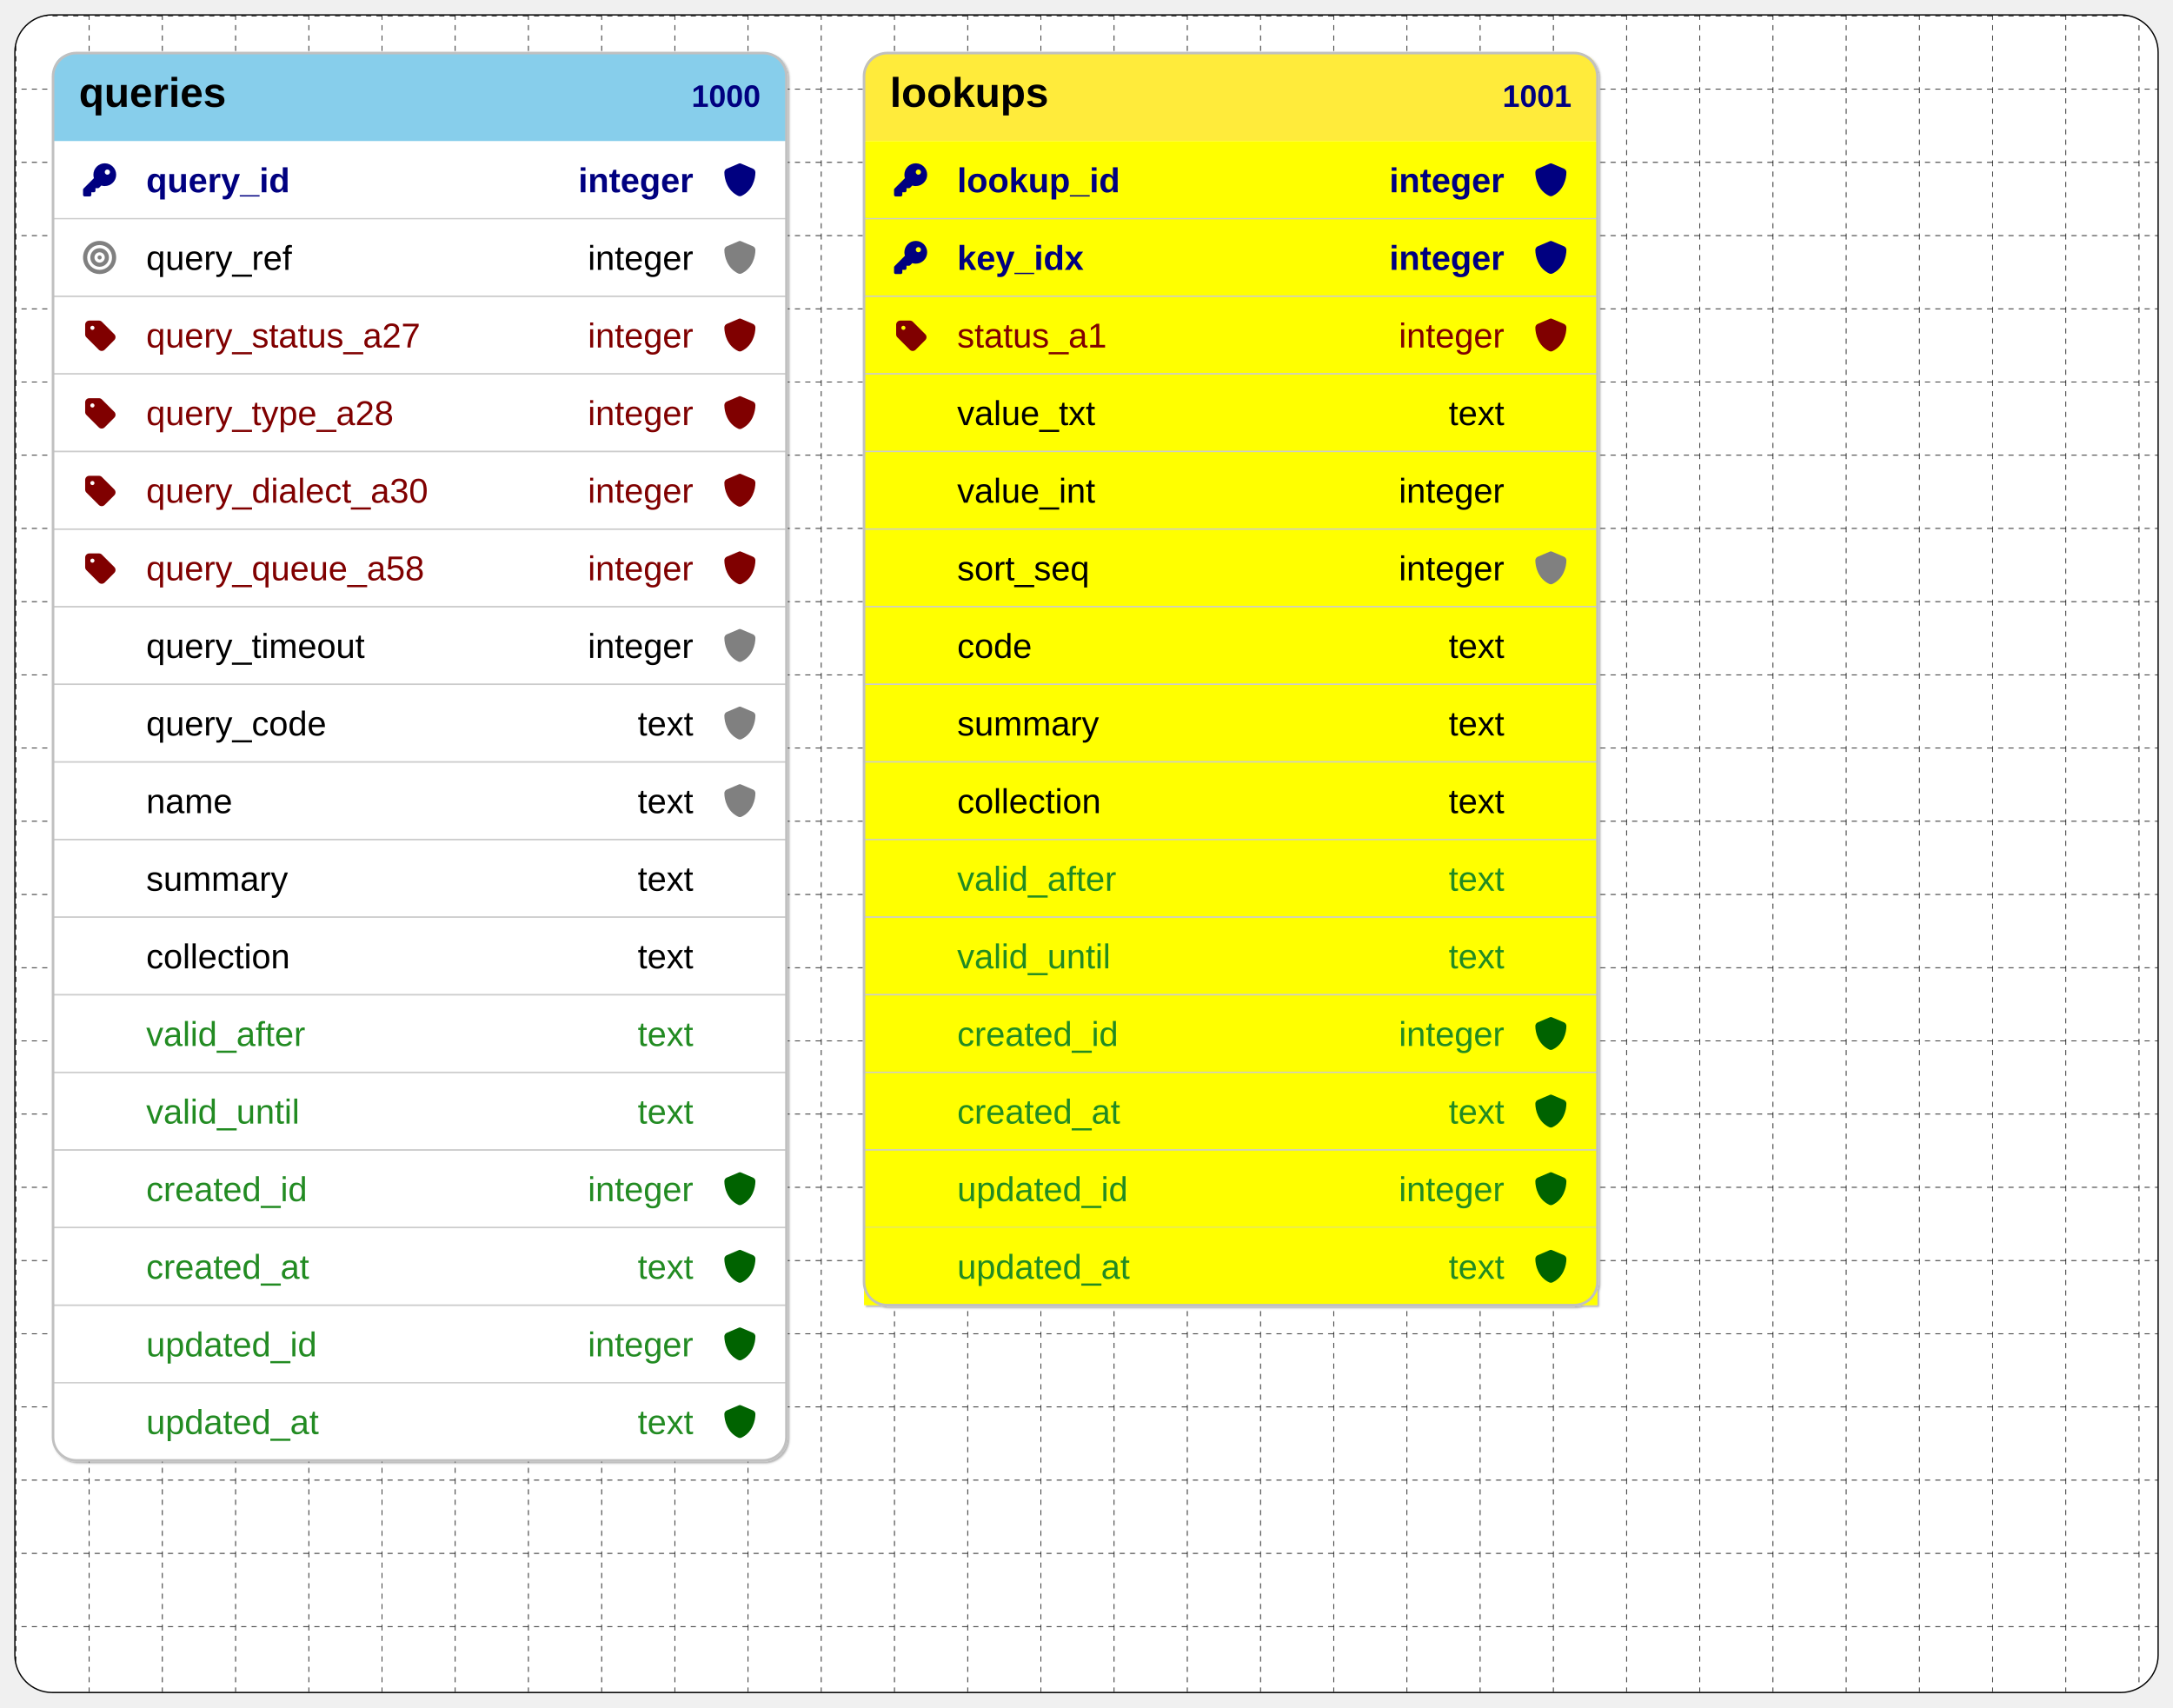
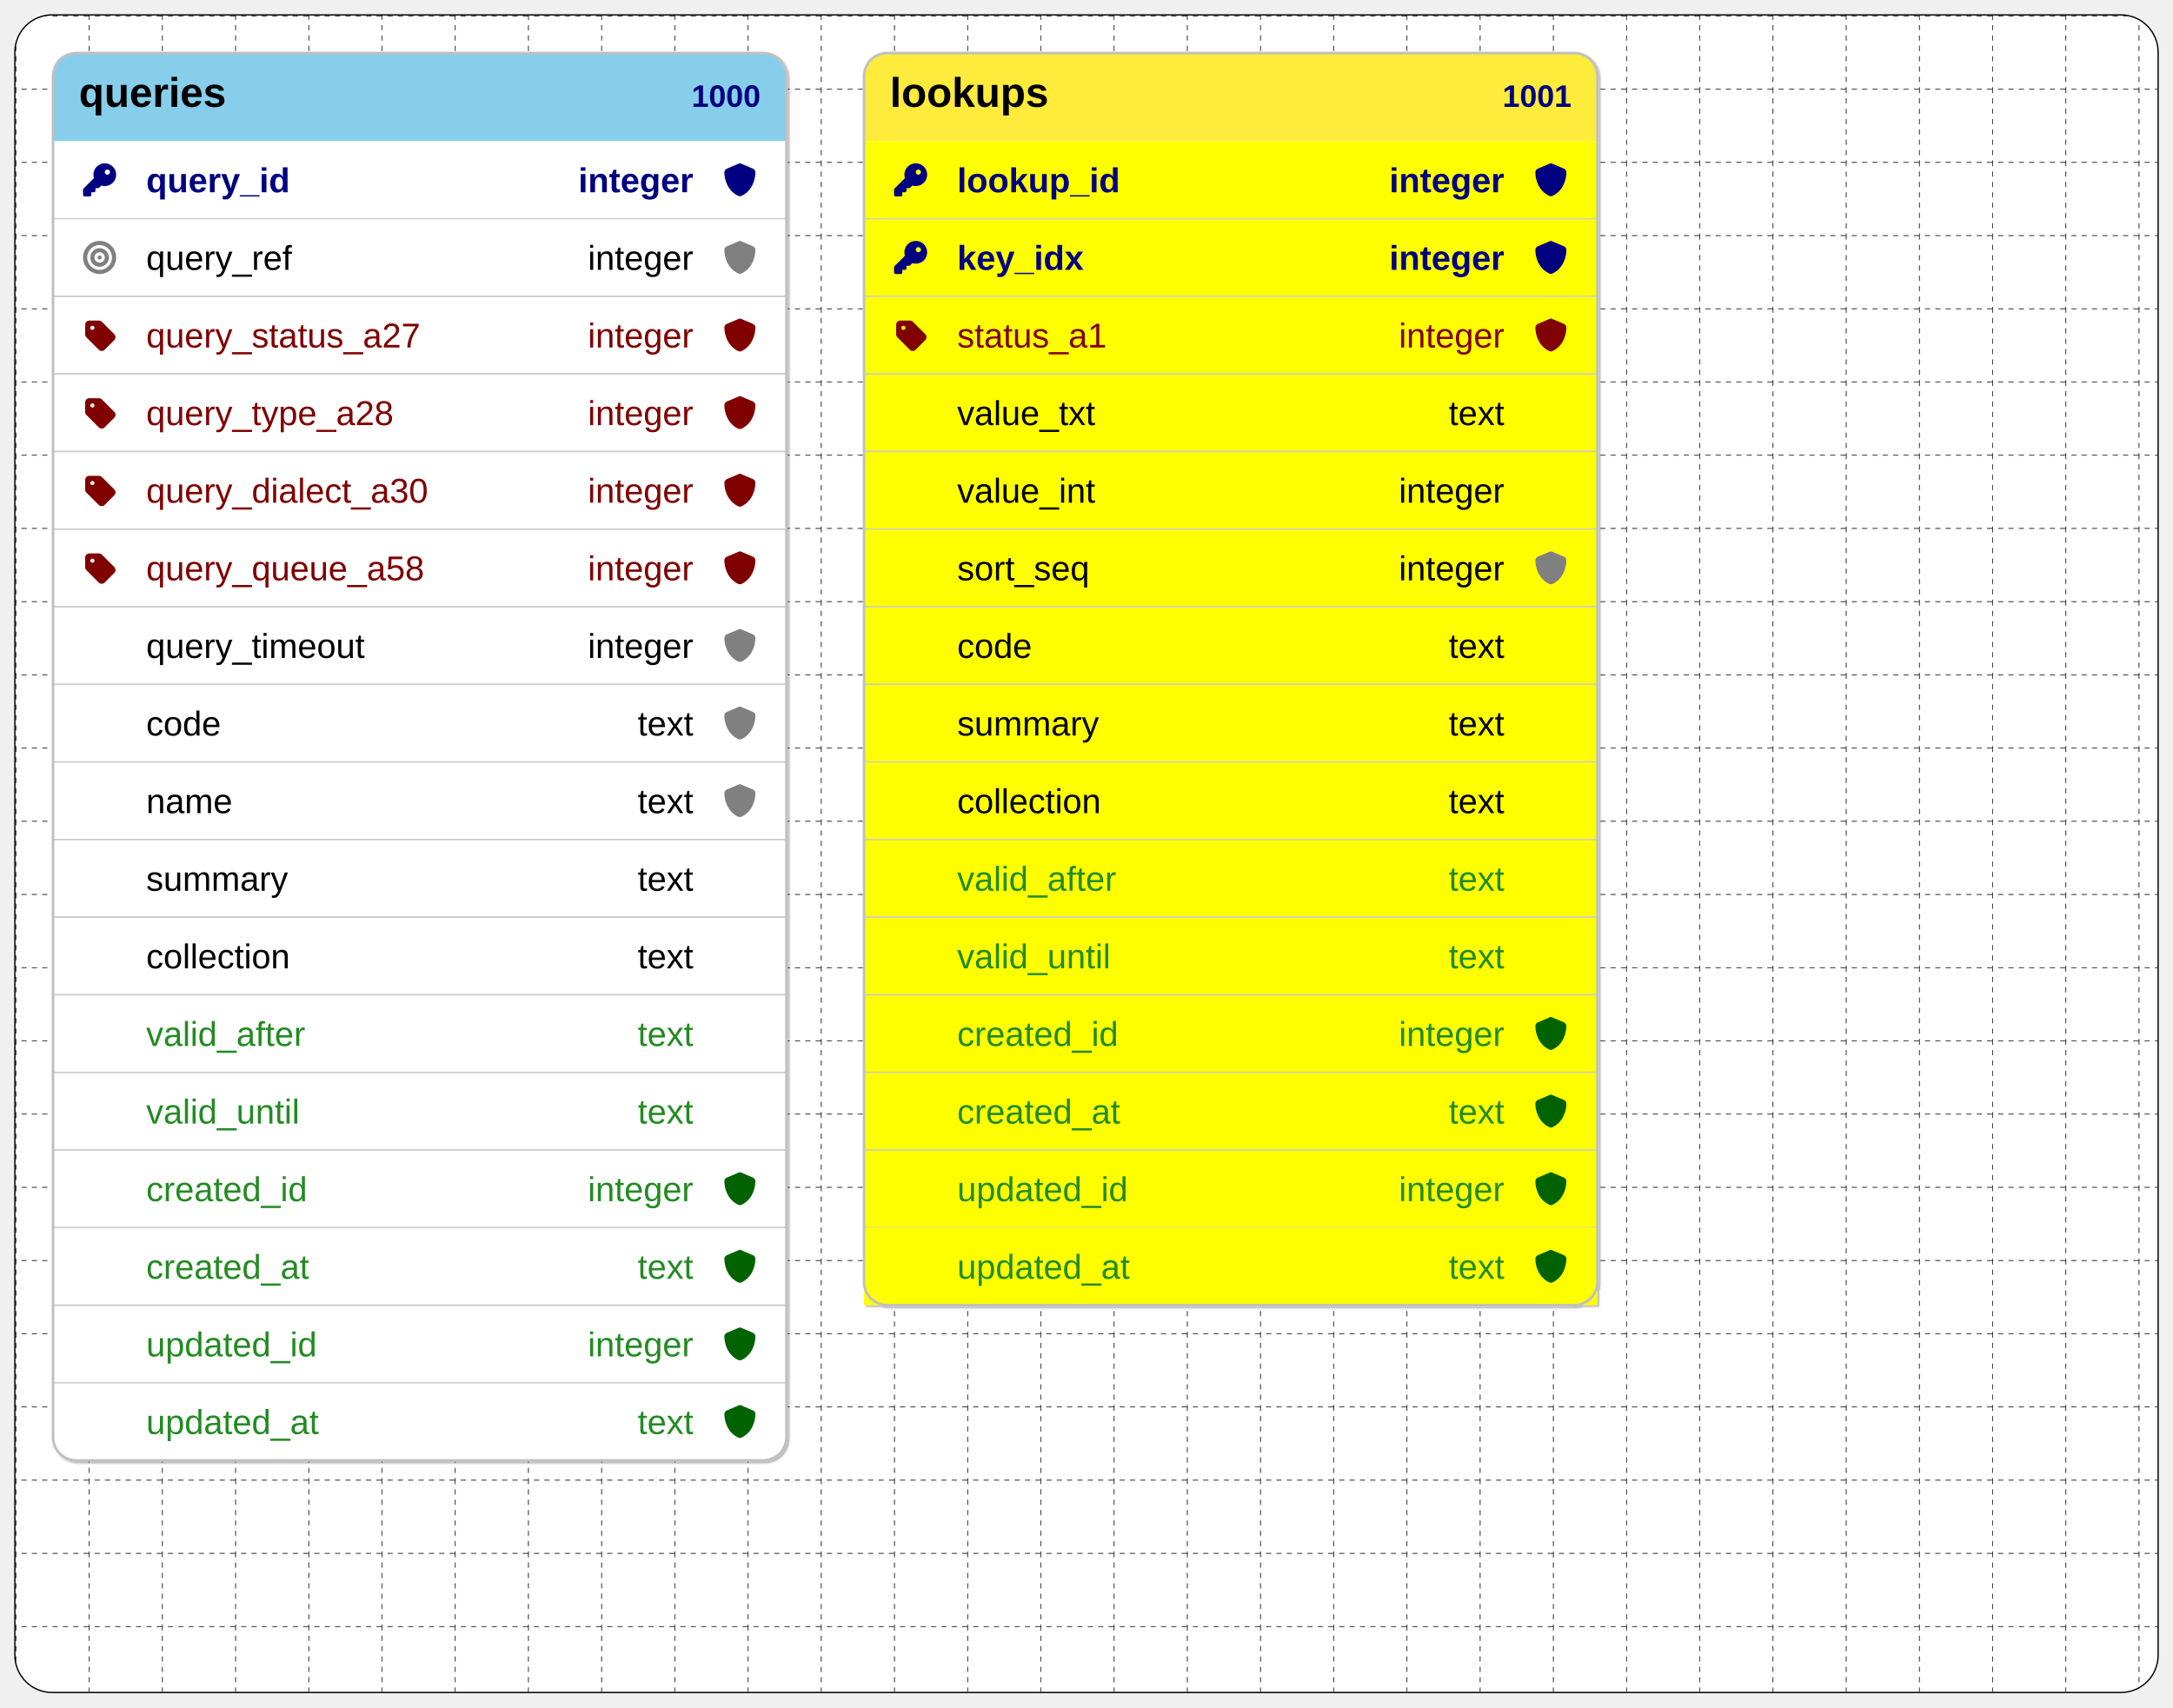
<svg xmlns="http://www.w3.org/2000/svg" width="2520" height="1980" viewBox="0 0 2520 1980">
  <defs>
    <clipPath id="border-clip">
      <rect x="18" y="18" width="2484" height="1944" rx="42.51" ry="42.51" />
    </clipPath>
  </defs>
  <rect x="18" y="18" width="2484" height="1944" fill="none" stroke="black" stroke-width="3" rx="42.51" ry="42.51" />
  <rect x="18" y="18" width="2484" height="1944" fill="white" clip-path="url(#border-clip)" />
  <defs>
    <pattern id="grid" width="84.9" height="84.9" patternUnits="userSpaceOnUse" x="18" y="18">
      <path d="M 84.9 0 L 0 0 0 84.9" fill="none" stroke="black" stroke-width="1.5" stroke-dasharray="6,6" />
    </pattern>
  </defs>
  <rect x="18" y="18" width="2484" height="1944" fill="url(#grid)" clip-path="url(#border-clip)" />
  <g id="erd-content" transform="translate(0, 0)">
    <defs>
      <clipPath id="layout-region-clip">
        <rect x="42.51" y="42.51" width="2434.98" height="1894.98" rx="42.51" ry="42.51" />
      </clipPath>
    </defs>
    <defs>
      <symbol id="not-null-icon-black" viewBox="0 0 640 640">
        <path d="M320 64C324.6 64 329.2 65 333.4 66.9L521.8 146.8C543.8 156.1 560.2 177.8 560.1 204C559.6 303.2 518.8 484.7 346.5 567.2C329.8 575.2 310.4 575.2 293.7 567.2C121.3 484.7 80.6 303.2 80.1 204C80 177.8 96.4 156.1 118.4 146.8L306.7 66.9C310.9 65 315.4 64 320 64z" fill="gray" />
      </symbol>
      <symbol id="not-null-icon-darkgreen" viewBox="0 0 640 640">
        <path d="M320 64C324.6 64 329.2 65 333.4 66.9L521.8 146.8C543.8 156.1 560.2 177.8 560.1 204C559.6 303.2 518.8 484.7 346.5 567.2C329.8 575.2 310.4 575.2 293.7 567.2C121.3 484.7 80.6 303.2 80.1 204C80 177.8 96.4 156.1 118.4 146.8L306.7 66.9C310.9 65 315.4 64 320 64z" fill="darkgreen" />
      </symbol>
      <symbol id="not-null-icon-navy" viewBox="0 0 640 640">
        <path d="M320 64C324.6 64 329.2 65 333.4 66.9L521.8 146.8C543.8 156.1 560.2 177.8 560.1 204C559.6 303.2 518.8 484.7 346.5 567.2C329.8 575.2 310.4 575.2 293.7 567.2C121.3 484.7 80.6 303.2 80.1 204C80 177.8 96.4 156.1 118.4 146.8L306.7 66.9C310.9 65 315.4 64 320 64z" fill="navy" />
      </symbol>
      <symbol id="not-null-icon-maroon" viewBox="0 0 640 640">
        <path d="M320 64C324.6 64 329.2 65 333.4 66.9L521.8 146.8C543.8 156.1 560.2 177.8 560.1 204C559.6 303.2 518.8 484.7 346.5 567.2C329.8 575.2 310.4 575.2 293.7 567.2C121.3 484.7 80.6 303.2 80.1 204C80 177.8 96.4 156.1 118.4 146.8L306.7 66.9C310.9 65 315.4 64 320 64z" fill="maroon" />
      </symbol>
      <symbol id="key-icon-navy" viewBox="0 0 640 640">
        <path d="M400 416C497.2 416 576 337.2 576 240C576 142.8 497.2 64 400 64C302.8 64 224 142.8 224 240C224 258.7 226.9 276.8 232.3 293.7L71 455C66.5 459.5 64 465.6 64 472L64 552C64 565.3 74.7 576 88 576L168 576C181.3 576 192 565.3 192 552L192 512L232 512C245.3 512 256 501.3 256 488L256 448L296 448C302.4 448 308.5 445.5 313 441L346.3 407.7C363.2 413.1 381.3 416 400 416zM440 160C462.1 160 480 177.9 480 200C480 222.1 462.1 240 440 240C417.9 240 400 222.1 400 200C400 177.9 417.9 160 440 160z" fill="navy" />
      </symbol>
      <symbol id="key-icon-darkgreen" viewBox="0 0 640 640">
        <path d="M400 416C497.2 416 576 337.2 576 240C576 142.8 497.2 64 400 64C302.8 64 224 142.8 224 240C224 258.7 226.9 276.8 232.3 293.7L71 455C66.5 459.5 64 465.6 64 472L64 552C64 565.3 74.7 576 88 576L168 576C181.3 576 192 565.3 192 552L192 512L232 512C245.3 512 256 501.3 256 488L256 448L296 448C302.4 448 308.5 445.5 313 441L346.3 407.7C363.2 413.1 381.3 416 400 416zM440 160C462.1 160 480 177.9 480 200C480 222.1 462.1 240 440 240C417.9 240 400 222.1 400 200C400 177.9 417.9 160 440 160z" fill="darkgreen" />
      </symbol>
      <symbol id="key-icon-gray" viewBox="0 0 640 640">
        <path d="M400 416C497.2 416 576 337.2 576 240C576 142.8 497.2 64 400 64C302.8 64 224 142.8 224 240C224 258.7 226.9 276.8 232.3 293.7L71 455C66.5 459.5 64 465.6 64 472L64 552C64 565.3 74.7 576 88 576L168 576C181.3 576 192 565.3 192 552L192 512L232 512C245.3 512 256 501.3 256 488L256 448L296 448C302.4 448 308.5 445.5 313 441L346.3 407.7C363.2 413.1 381.3 416 400 416zM440 160C462.1 160 480 177.9 480 200C480 222.1 462.1 240 440 240C417.9 240 400 222.1 400 200C400 177.9 417.9 160 440 160z" fill="gray" />
      </symbol>
      <symbol id="lookup-icon-gray" viewBox="0 0 640 640">
        <path d="M96.5 160L96.5 309.5C96.5 326.5 103.2 342.8 115.2 354.8L307.2 546.8C332.2 571.8 372.7 571.8 397.7 546.8L547.2 397.3C572.2 372.3 572.2 331.8 547.2 306.8L355.2 114.8C343.2 102.7 327 96 310 96L160.5 96C125.2 96 96.5 124.7 96.5 160zM208.5 176C226.2 176 240.5 190.3 240.5 208C240.5 225.7 226.2 240 208.5 240C190.8 240 176.5 225.7 176.5 208C176.5 190.3 190.8 176 208.5 176z" fill="gray" />
      </symbol>
      <symbol id="lookup-icon-maroon" viewBox="0 0 640 640">
        <path d="M96.5 160L96.5 309.5C96.5 326.5 103.2 342.8 115.2 354.8L307.2 546.8C332.2 571.8 372.7 571.8 397.7 546.8L547.2 397.3C572.2 372.3 572.2 331.8 547.2 306.8L355.2 114.8C343.2 102.7 327 96 310 96L160.5 96C125.2 96 96.5 124.7 96.5 160zM208.5 176C226.2 176 240.5 190.3 240.5 208C240.5 225.7 226.2 240 208.5 240C190.8 240 176.5 225.7 176.5 208C176.5 190.3 190.8 176 208.5 176z" fill="maroon" />
      </symbol>
      <symbol id="unique-icon-gray" viewBox="0 0 640 640">
        <path d="M512 320C512 214 426 128 320 128C214 128 128 214 128 320C128 426 214 512 320 512C426 512 512 426 512 320zM64 320C64 178.6 178.6 64 320 64C461.4 64 576 178.6 576 320C576 461.4 461.4 576 320 576C178.6 576 64 461.4 64 320zM320 400C364.2 400 400 364.2 400 320C400 275.8 364.2 240 320 240C275.8 240 240 275.8 240 320C240 364.2 275.8 400 320 400zM320 176C399.5 176 464 240.5 464 320C464 399.5 399.5 464 320 464C240.5 464 176 399.5 176 320C176 240.5 240.5 176 320 176zM288 320C288 302.3 302.3 288 320 288C337.7 288 352 302.3 352 320C352 337.7 337.7 352 320 352C302.3 352 288 337.7 288 320z" fill="gray" />
      </symbol>
    </defs>
    <g clip-path="url(#layout-region-clip)">
      <defs>
        <filter id="shadow-queries" x="-20%" y="-20%" width="140%" height="140%">
          <feDropShadow dx="2" dy="2" stdDeviation="1.5" flood-color="rgba(0,0,0,0.3)" />
        </filter>
      </defs>
      <g transform="translate(59.52, 59.52)" filter="url(#shadow-queries)">
        <rect x="2" y="2" width="850.5" height="1632.06" fill="white" stroke="transparent" stroke-width="3" rx="27" ry="27" />
        <path d="M 29 2 L 825.5 2 Q 852.5 2 852.5 29 L 852.5 104.06 L 2 104.06 L 2 29 Q 2 2 29 2 Z" fill="skyblue" stroke="transparent" stroke-width="6" />
        <text x="32" y="64.37" font-family="Cairo, Arial, sans-serif" font-size="48" font-weight="bold">queries</text>
        <text x="822.5" y="64.37" font-family="Cairo, Arial, sans-serif" font-size="36" font-weight="bold" fill="navy" text-anchor="end">1000</text>
        <rect x="2" y="104.06" width="850.5" height="90" fill="transparent" stroke="transparent" stroke-width="1.5" />
        <use href="#key-icon-navy" x="32" y="125.06" width="48" height="48" rx="9.6" ry="9.6" />
        <use href="#not-null-icon-navy" x="774.5" y="125.06" width="48" height="48" rx="9.6" ry="9.6" />
        <text x="110" y="163.46" font-family="Cairo, Arial, sans-serif" font-size="40" fill="navy" font-weight="bold">query_id</text>
        <text x="744.5" y="163.46" font-family="Cairo, Arial, sans-serif" font-size="40" text-anchor="end" fill="navy" font-weight="bold">integer</text>
        <rect x="2" y="194.06" width="850.5" height="90" fill="transparent" stroke="#cccccc" stroke-width="1.5" />
        <use href="#unique-icon-gray" x="32" y="215.06" width="48" height="48" rx="9.6" ry="9.6" />
        <use href="#not-null-icon-black" x="774.5" y="215.06" width="48" height="48" rx="9.6" ry="9.6" />
        <text x="110" y="253.46" font-family="Cairo, Arial, sans-serif" font-size="40" fill="black" font-weight="normal">query_ref</text>
        <text x="744.5" y="253.46" font-family="Cairo, Arial, sans-serif" font-size="40" text-anchor="end" fill="black" font-weight="normal">integer</text>
        <rect x="2" y="284.06" width="850.5" height="90" fill="transparent" stroke="#cccccc" stroke-width="1.5" />
        <use href="#lookup-icon-maroon" x="32" y="305.06" width="48" height="48" rx="9.6" ry="9.6" />
        <use href="#not-null-icon-maroon" x="774.5" y="305.06" width="48" height="48" rx="9.6" ry="9.6" />
        <text x="110" y="343.46" font-family="Cairo, Arial, sans-serif" font-size="40" fill="maroon" font-weight="normal">query_status_a27</text>
        <text x="744.5" y="343.46" font-family="Cairo, Arial, sans-serif" font-size="40" text-anchor="end" fill="maroon" font-weight="normal">integer</text>
        <rect x="2" y="374.06" width="850.5" height="90" fill="transparent" stroke="#cccccc" stroke-width="1.5" />
        <use href="#lookup-icon-maroon" x="32" y="395.06" width="48" height="48" rx="9.6" ry="9.6" />
        <use href="#not-null-icon-maroon" x="774.5" y="395.06" width="48" height="48" rx="9.6" ry="9.6" />
        <text x="110" y="433.46" font-family="Cairo, Arial, sans-serif" font-size="40" fill="maroon" font-weight="normal">query_type_a28</text>
        <text x="744.5" y="433.46" font-family="Cairo, Arial, sans-serif" font-size="40" text-anchor="end" fill="maroon" font-weight="normal">integer</text>
        <rect x="2" y="464.06" width="850.5" height="90" fill="transparent" stroke="#cccccc" stroke-width="1.5" />
        <use href="#lookup-icon-maroon" x="32" y="485.06" width="48" height="48" rx="9.6" ry="9.6" />
        <use href="#not-null-icon-maroon" x="774.5" y="485.06" width="48" height="48" rx="9.6" ry="9.6" />
        <text x="110" y="523.46" font-family="Cairo, Arial, sans-serif" font-size="40" fill="maroon" font-weight="normal">query_dialect_a30</text>
        <text x="744.5" y="523.46" font-family="Cairo, Arial, sans-serif" font-size="40" text-anchor="end" fill="maroon" font-weight="normal">integer</text>
        <rect x="2" y="554.06" width="850.5" height="90" fill="transparent" stroke="#cccccc" stroke-width="1.5" />
        <use href="#lookup-icon-maroon" x="32" y="575.06" width="48" height="48" rx="9.6" ry="9.6" />
        <use href="#not-null-icon-maroon" x="774.5" y="575.06" width="48" height="48" rx="9.6" ry="9.6" />
        <text x="110" y="613.46" font-family="Cairo, Arial, sans-serif" font-size="40" fill="maroon" font-weight="normal">query_queue_a58</text>
        <text x="744.5" y="613.46" font-family="Cairo, Arial, sans-serif" font-size="40" text-anchor="end" fill="maroon" font-weight="normal">integer</text>
        <rect x="2" y="644.06" width="850.5" height="90" fill="transparent" stroke="#cccccc" stroke-width="1.5" />
        <use href="#not-null-icon-black" x="774.5" y="665.06" width="48" height="48" rx="9.6" ry="9.6" />
        <text x="110" y="703.46" font-family="Cairo, Arial, sans-serif" font-size="40" fill="black" font-weight="normal">query_timeout</text>
        <text x="744.5" y="703.46" font-family="Cairo, Arial, sans-serif" font-size="40" text-anchor="end" fill="black" font-weight="normal">integer</text>
        <rect x="2" y="734.06" width="850.5" height="90" fill="transparent" stroke="#cccccc" stroke-width="1.5" />
        <use href="#not-null-icon-black" x="774.5" y="755.06" width="48" height="48" rx="9.6" ry="9.6" />
-         <text x="110" y="793.46" font-family="Cairo, Arial, sans-serif" font-size="40" fill="black" font-weight="normal">query_code</text>
+         <text x="110" y="793.46" font-family="Cairo, Arial, sans-serif" font-size="40" fill="black" font-weight="normal">code</text>
        <text x="744.5" y="793.46" font-family="Cairo, Arial, sans-serif" font-size="40" text-anchor="end" fill="black" font-weight="normal">text</text>
        <rect x="2" y="824.06" width="850.5" height="90" fill="transparent" stroke="#cccccc" stroke-width="1.5" />
        <use href="#not-null-icon-black" x="774.5" y="845.06" width="48" height="48" rx="9.6" ry="9.6" />
        <text x="110" y="883.46" font-family="Cairo, Arial, sans-serif" font-size="40" fill="black" font-weight="normal">name</text>
        <text x="744.5" y="883.46" font-family="Cairo, Arial, sans-serif" font-size="40" text-anchor="end" fill="black" font-weight="normal">text</text>
        <rect x="2" y="914.06" width="850.5" height="90" fill="transparent" stroke="#cccccc" stroke-width="1.5" />
        <text x="110" y="973.46" font-family="Cairo, Arial, sans-serif" font-size="40" fill="black" font-weight="normal">summary</text>
        <text x="744.5" y="973.46" font-family="Cairo, Arial, sans-serif" font-size="40" text-anchor="end" fill="black" font-weight="normal">text</text>
        <rect x="2" y="1004.06" width="850.5" height="90" fill="transparent" stroke="#cccccc" stroke-width="1.5" />
        <text x="110" y="1063.46" font-family="Cairo, Arial, sans-serif" font-size="40" fill="black" font-weight="normal">collection</text>
        <text x="744.5" y="1063.46" font-family="Cairo, Arial, sans-serif" font-size="40" text-anchor="end" fill="black" font-weight="normal">text</text>
        <rect x="2" y="1094.06" width="850.5" height="90" fill="transparent" stroke="#cccccc" stroke-width="1.5" />
        <text x="110" y="1153.46" font-family="Cairo, Arial, sans-serif" font-size="40" fill="forestgreen" font-weight="normal">valid_after</text>
        <text x="744.5" y="1153.46" font-family="Cairo, Arial, sans-serif" font-size="40" text-anchor="end" fill="forestgreen" font-weight="normal">text</text>
        <rect x="2" y="1184.06" width="850.5" height="90" fill="transparent" stroke="#cccccc" stroke-width="1.5" />
        <text x="110" y="1243.46" font-family="Cairo, Arial, sans-serif" font-size="40" fill="forestgreen" font-weight="normal">valid_until</text>
        <text x="744.5" y="1243.46" font-family="Cairo, Arial, sans-serif" font-size="40" text-anchor="end" fill="forestgreen" font-weight="normal">text</text>
        <rect x="2" y="1274.06" width="850.5" height="90" fill="transparent" stroke="#cccccc" stroke-width="1.5" />
        <use href="#not-null-icon-darkgreen" x="774.5" y="1295.06" width="48" height="48" rx="9.6" ry="9.6" />
        <text x="110" y="1333.46" font-family="Cairo, Arial, sans-serif" font-size="40" fill="forestgreen" font-weight="normal">created_id</text>
        <text x="744.5" y="1333.46" font-family="Cairo, Arial, sans-serif" font-size="40" text-anchor="end" fill="forestgreen" font-weight="normal">integer</text>
        <rect x="2" y="1364.06" width="850.5" height="90" fill="transparent" stroke="#cccccc" stroke-width="1.5" />
        <use href="#not-null-icon-darkgreen" x="774.5" y="1385.06" width="48" height="48" rx="9.6" ry="9.6" />
        <text x="110" y="1423.46" font-family="Cairo, Arial, sans-serif" font-size="40" fill="forestgreen" font-weight="normal">created_at</text>
        <text x="744.5" y="1423.46" font-family="Cairo, Arial, sans-serif" font-size="40" text-anchor="end" fill="forestgreen" font-weight="normal">text</text>
        <rect x="2" y="1454.06" width="850.5" height="90" fill="transparent" stroke="#cccccc" stroke-width="1.5" />
        <use href="#not-null-icon-darkgreen" x="774.5" y="1475.06" width="48" height="48" rx="9.6" ry="9.6" />
        <text x="110" y="1513.46" font-family="Cairo, Arial, sans-serif" font-size="40" fill="forestgreen" font-weight="normal">updated_id</text>
        <text x="744.5" y="1513.46" font-family="Cairo, Arial, sans-serif" font-size="40" text-anchor="end" fill="forestgreen" font-weight="normal">integer</text>
        <rect x="2" y="1544.06" width="850.5" height="90" fill="transparent" stroke="transparent" stroke-width="1.5" />
        <use href="#not-null-icon-darkgreen" x="774.5" y="1565.06" width="48" height="48" rx="9.6" ry="9.6" />
        <text x="110" y="1603.46" font-family="Cairo, Arial, sans-serif" font-size="40" fill="forestgreen" font-weight="normal">updated_at</text>
        <text x="744.5" y="1603.46" font-family="Cairo, Arial, sans-serif" font-size="40" text-anchor="end" fill="forestgreen" font-weight="normal">text</text>
        <rect x="2" y="2" width="850.5" height="1632.06" fill="transparent" stroke="silver" stroke-width="3" rx="27" ry="27" />
      </g>
      <defs>
        <filter id="shadow-lookups" x="-20%" y="-20%" width="140%" height="140%">
          <feDropShadow dx="2" dy="2" stdDeviation="1.5" flood-color="rgba(0,0,0,0.3)" />
        </filter>
      </defs>
      <g transform="translate(1000.02, 59.52)" filter="url(#shadow-lookups)">
        <rect x="2" y="2" width="850.5" height="1452.06" fill="white" stroke="transparent" stroke-width="3" rx="27" ry="27" />
        <path d="M 29 2 L 825.5 2 Q 852.5 2 852.5 29 L 852.5 104.06 L 2 104.06 L 2 29 Q 2 2 29 2 Z" fill="#ffeb3b" stroke="transparent" stroke-width="6" />
        <text x="32" y="64.37" font-family="Cairo, Arial, sans-serif" font-size="48" font-weight="bold">lookups</text>
        <text x="822.5" y="64.37" font-family="Cairo, Arial, sans-serif" font-size="36" font-weight="bold" fill="navy" text-anchor="end">1001</text>
        <rect x="2" y="104.06" width="850.5" height="90" fill="yellow" stroke="transparent" stroke-width="1.5" />
        <use href="#key-icon-navy" x="32" y="125.06" width="48" height="48" rx="9.6" ry="9.6" />
        <use href="#not-null-icon-navy" x="774.5" y="125.06" width="48" height="48" rx="9.6" ry="9.6" />
        <text x="110" y="163.46" font-family="Cairo, Arial, sans-serif" font-size="40" fill="navy" font-weight="bold">lookup_id</text>
        <text x="744.5" y="163.46" font-family="Cairo, Arial, sans-serif" font-size="40" text-anchor="end" fill="navy" font-weight="bold">integer</text>
        <rect x="2" y="194.06" width="850.5" height="90" fill="yellow" stroke="#cccccc" stroke-width="1.5" />
        <use href="#key-icon-navy" x="32" y="215.06" width="48" height="48" rx="9.6" ry="9.6" />
        <use href="#not-null-icon-navy" x="774.5" y="215.06" width="48" height="48" rx="9.6" ry="9.6" />
        <text x="110" y="253.46" font-family="Cairo, Arial, sans-serif" font-size="40" fill="navy" font-weight="bold">key_idx</text>
        <text x="744.5" y="253.46" font-family="Cairo, Arial, sans-serif" font-size="40" text-anchor="end" fill="navy" font-weight="bold">integer</text>
        <rect x="2" y="284.06" width="850.5" height="90" fill="yellow" stroke="#cccccc" stroke-width="1.5" />
        <use href="#lookup-icon-maroon" x="32" y="305.06" width="48" height="48" rx="9.6" ry="9.6" />
        <use href="#not-null-icon-maroon" x="774.5" y="305.06" width="48" height="48" rx="9.6" ry="9.6" />
        <text x="110" y="343.46" font-family="Cairo, Arial, sans-serif" font-size="40" fill="maroon" font-weight="normal">status_a1</text>
        <text x="744.5" y="343.46" font-family="Cairo, Arial, sans-serif" font-size="40" text-anchor="end" fill="maroon" font-weight="normal">integer</text>
        <rect x="2" y="374.06" width="850.5" height="90" fill="yellow" stroke="#cccccc" stroke-width="1.5" />
        <text x="110" y="433.46" font-family="Cairo, Arial, sans-serif" font-size="40" fill="black" font-weight="normal">value_txt</text>
        <text x="744.5" y="433.46" font-family="Cairo, Arial, sans-serif" font-size="40" text-anchor="end" fill="black" font-weight="normal">text</text>
        <rect x="2" y="464.06" width="850.5" height="90" fill="yellow" stroke="#cccccc" stroke-width="1.5" />
        <text x="110" y="523.46" font-family="Cairo, Arial, sans-serif" font-size="40" fill="black" font-weight="normal">value_int</text>
        <text x="744.5" y="523.46" font-family="Cairo, Arial, sans-serif" font-size="40" text-anchor="end" fill="black" font-weight="normal">integer</text>
        <rect x="2" y="554.06" width="850.5" height="90" fill="yellow" stroke="#cccccc" stroke-width="1.5" />
        <use href="#not-null-icon-black" x="774.5" y="575.06" width="48" height="48" rx="9.6" ry="9.6" />
        <text x="110" y="613.46" font-family="Cairo, Arial, sans-serif" font-size="40" fill="black" font-weight="normal">sort_seq</text>
        <text x="744.5" y="613.46" font-family="Cairo, Arial, sans-serif" font-size="40" text-anchor="end" fill="black" font-weight="normal">integer</text>
        <rect x="2" y="644.06" width="850.5" height="90" fill="yellow" stroke="#cccccc" stroke-width="1.5" />
        <text x="110" y="703.46" font-family="Cairo, Arial, sans-serif" font-size="40" fill="black" font-weight="normal">code</text>
        <text x="744.5" y="703.46" font-family="Cairo, Arial, sans-serif" font-size="40" text-anchor="end" fill="black" font-weight="normal">text</text>
        <rect x="2" y="734.06" width="850.5" height="90" fill="yellow" stroke="#cccccc" stroke-width="1.5" />
        <text x="110" y="793.46" font-family="Cairo, Arial, sans-serif" font-size="40" fill="black" font-weight="normal">summary</text>
        <text x="744.5" y="793.46" font-family="Cairo, Arial, sans-serif" font-size="40" text-anchor="end" fill="black" font-weight="normal">text</text>
        <rect x="2" y="824.06" width="850.5" height="90" fill="yellow" stroke="#cccccc" stroke-width="1.5" />
        <text x="110" y="883.46" font-family="Cairo, Arial, sans-serif" font-size="40" fill="black" font-weight="normal">collection</text>
        <text x="744.5" y="883.46" font-family="Cairo, Arial, sans-serif" font-size="40" text-anchor="end" fill="black" font-weight="normal">text</text>
        <rect x="2" y="914.06" width="850.5" height="90" fill="yellow" stroke="#cccccc" stroke-width="1.5" />
        <text x="110" y="973.46" font-family="Cairo, Arial, sans-serif" font-size="40" fill="forestgreen" font-weight="normal">valid_after</text>
        <text x="744.5" y="973.46" font-family="Cairo, Arial, sans-serif" font-size="40" text-anchor="end" fill="forestgreen" font-weight="normal">text</text>
        <rect x="2" y="1004.06" width="850.5" height="90" fill="yellow" stroke="#cccccc" stroke-width="1.5" />
        <text x="110" y="1063.46" font-family="Cairo, Arial, sans-serif" font-size="40" fill="forestgreen" font-weight="normal">valid_until</text>
        <text x="744.5" y="1063.46" font-family="Cairo, Arial, sans-serif" font-size="40" text-anchor="end" fill="forestgreen" font-weight="normal">text</text>
        <rect x="2" y="1094.06" width="850.5" height="90" fill="yellow" stroke="#cccccc" stroke-width="1.5" />
        <use href="#not-null-icon-darkgreen" x="774.5" y="1115.06" width="48" height="48" rx="9.6" ry="9.6" />
        <text x="110" y="1153.46" font-family="Cairo, Arial, sans-serif" font-size="40" fill="forestgreen" font-weight="normal">created_id</text>
        <text x="744.5" y="1153.46" font-family="Cairo, Arial, sans-serif" font-size="40" text-anchor="end" fill="forestgreen" font-weight="normal">integer</text>
        <rect x="2" y="1184.06" width="850.5" height="90" fill="yellow" stroke="#cccccc" stroke-width="1.5" />
        <use href="#not-null-icon-darkgreen" x="774.5" y="1205.06" width="48" height="48" rx="9.6" ry="9.6" />
        <text x="110" y="1243.46" font-family="Cairo, Arial, sans-serif" font-size="40" fill="forestgreen" font-weight="normal">created_at</text>
        <text x="744.5" y="1243.46" font-family="Cairo, Arial, sans-serif" font-size="40" text-anchor="end" fill="forestgreen" font-weight="normal">text</text>
        <rect x="2" y="1274.06" width="850.5" height="90" fill="yellow" stroke="#cccccc" stroke-width="1.5" />
        <use href="#not-null-icon-darkgreen" x="774.5" y="1295.06" width="48" height="48" rx="9.6" ry="9.6" />
        <text x="110" y="1333.46" font-family="Cairo, Arial, sans-serif" font-size="40" fill="forestgreen" font-weight="normal">updated_id</text>
        <text x="744.5" y="1333.46" font-family="Cairo, Arial, sans-serif" font-size="40" text-anchor="end" fill="forestgreen" font-weight="normal">integer</text>
        <rect x="2" y="1364.06" width="850.5" height="90" fill="yellow" stroke="transparent" stroke-width="1.5" />
        <use href="#not-null-icon-darkgreen" x="774.5" y="1385.06" width="48" height="48" rx="9.6" ry="9.6" />
        <text x="110" y="1423.46" font-family="Cairo, Arial, sans-serif" font-size="40" fill="forestgreen" font-weight="normal">updated_at</text>
        <text x="744.5" y="1423.46" font-family="Cairo, Arial, sans-serif" font-size="40" text-anchor="end" fill="forestgreen" font-weight="normal">text</text>
        <rect x="2" y="2" width="850.5" height="1452.06" fill="transparent" stroke="silver" stroke-width="3" rx="27" ry="27" />
      </g>
    </g>
  </g>
</svg>
